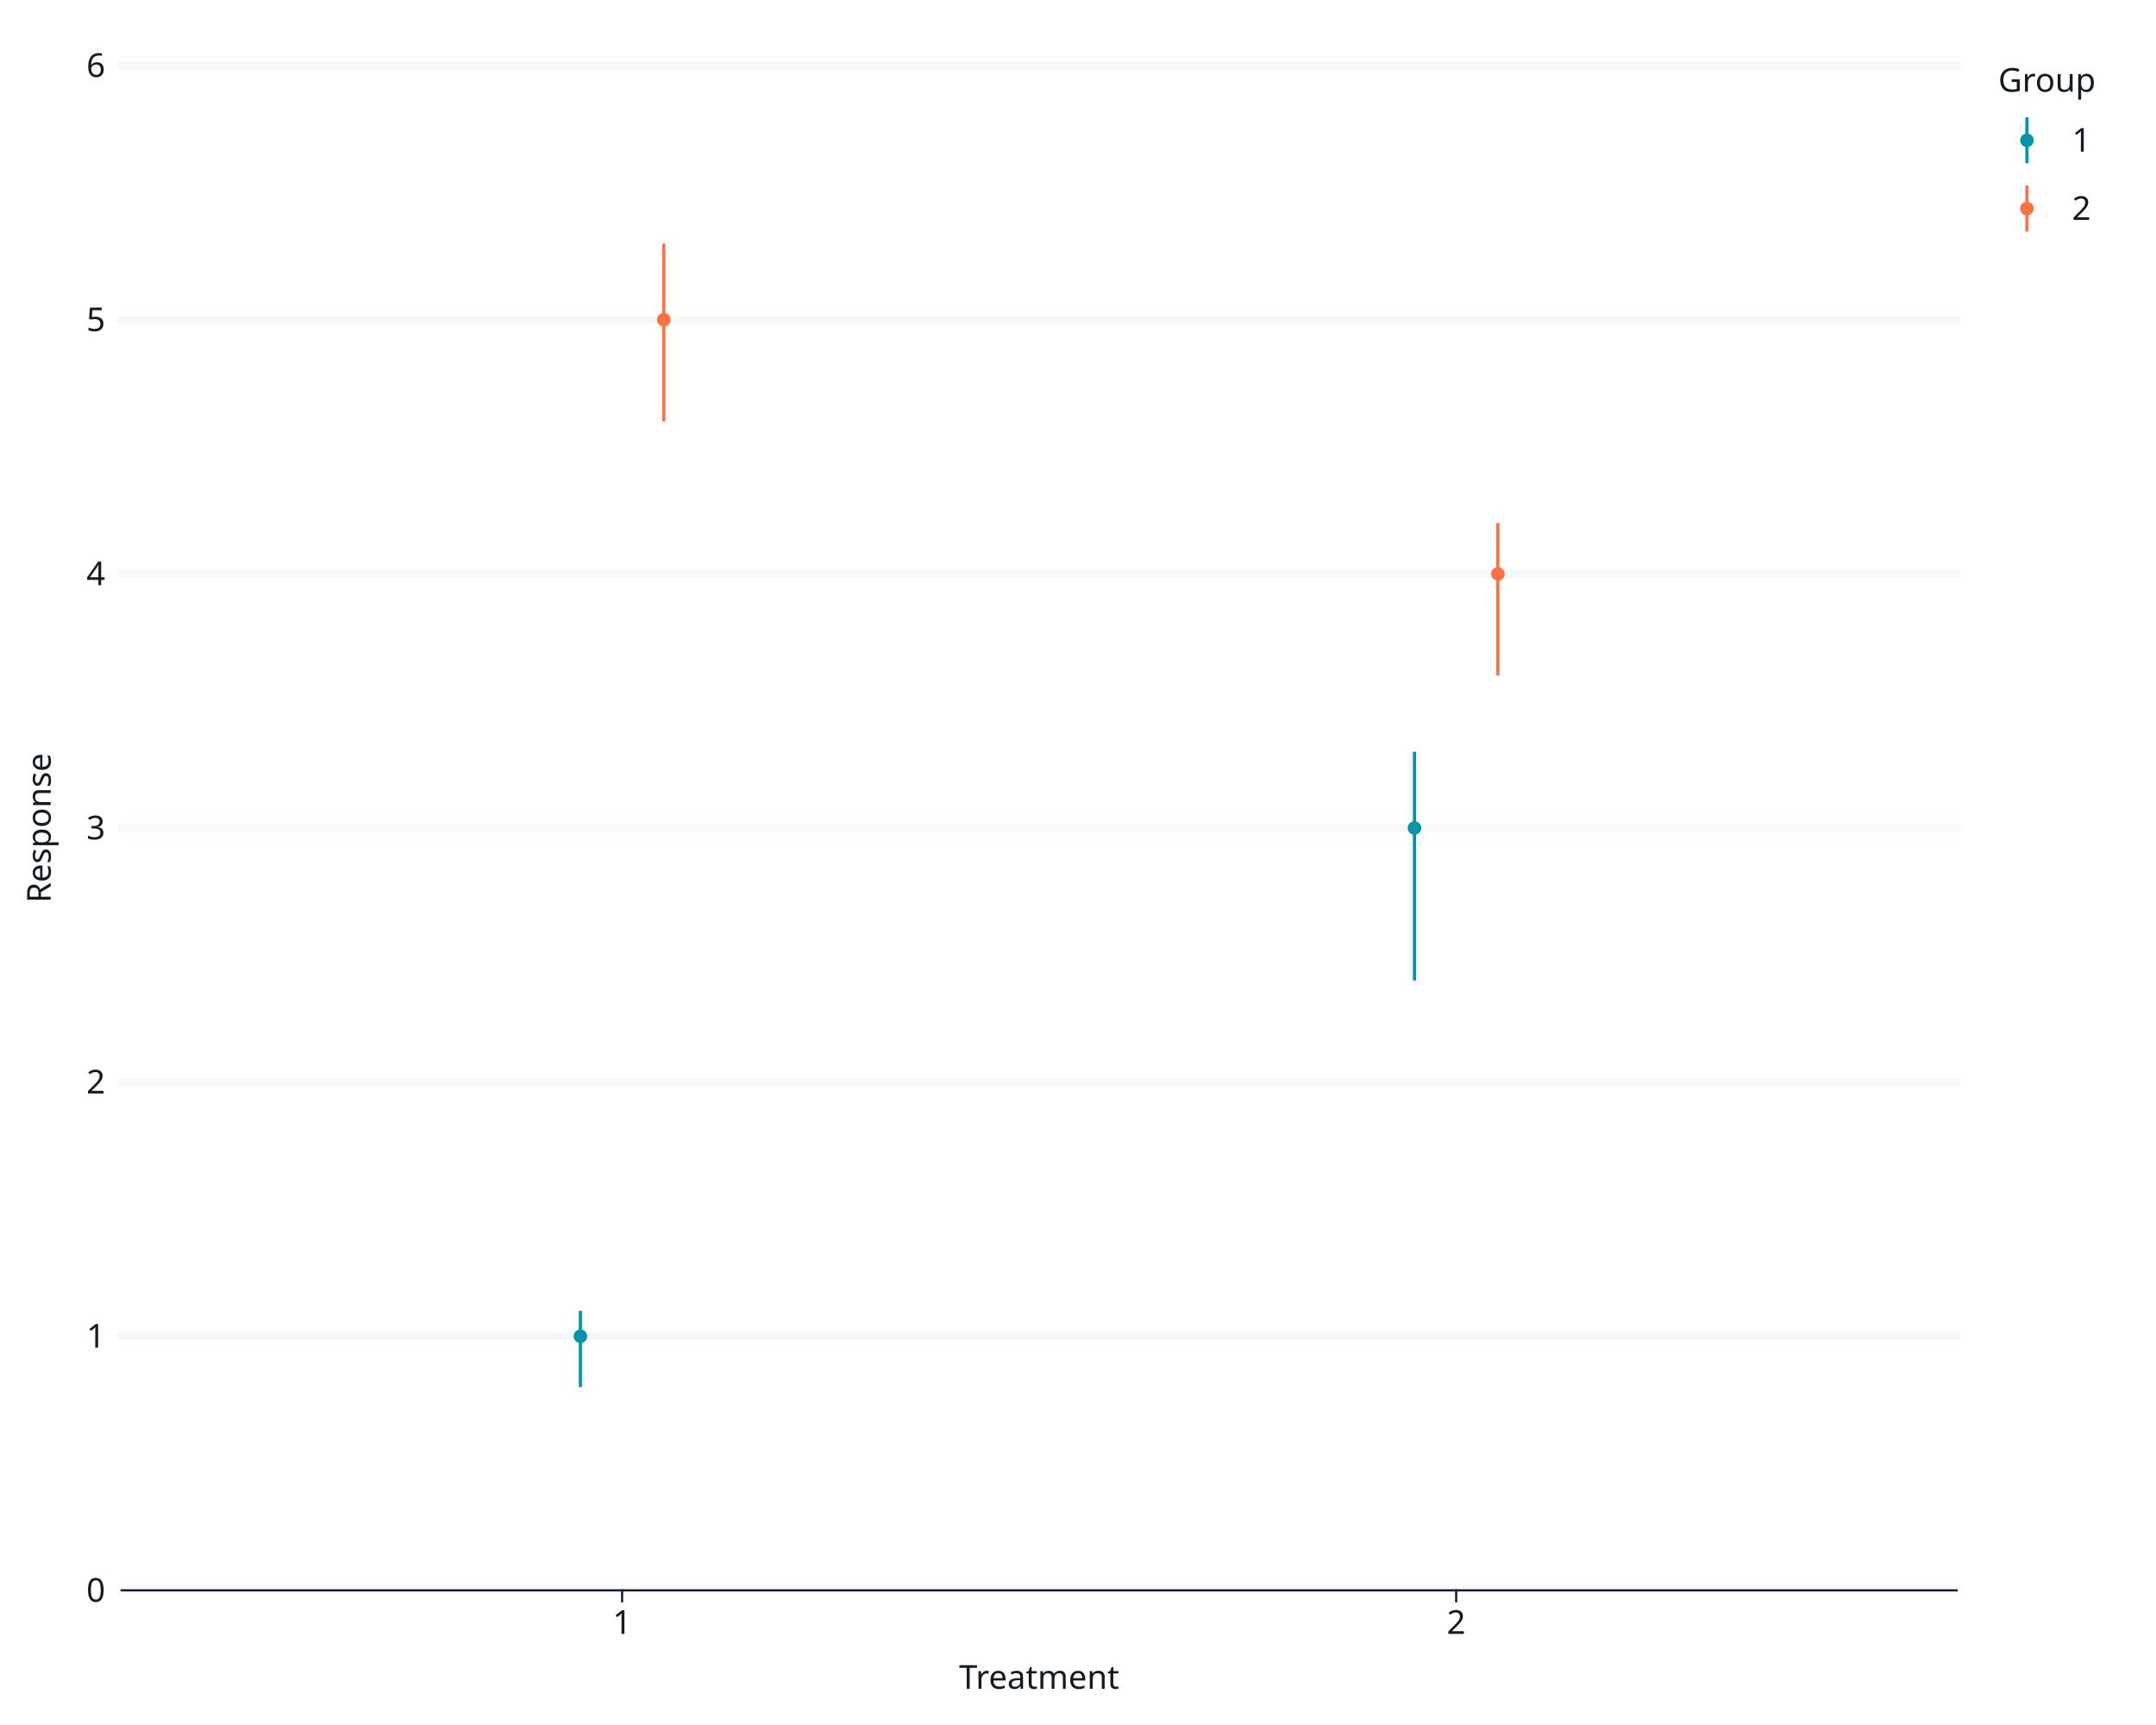
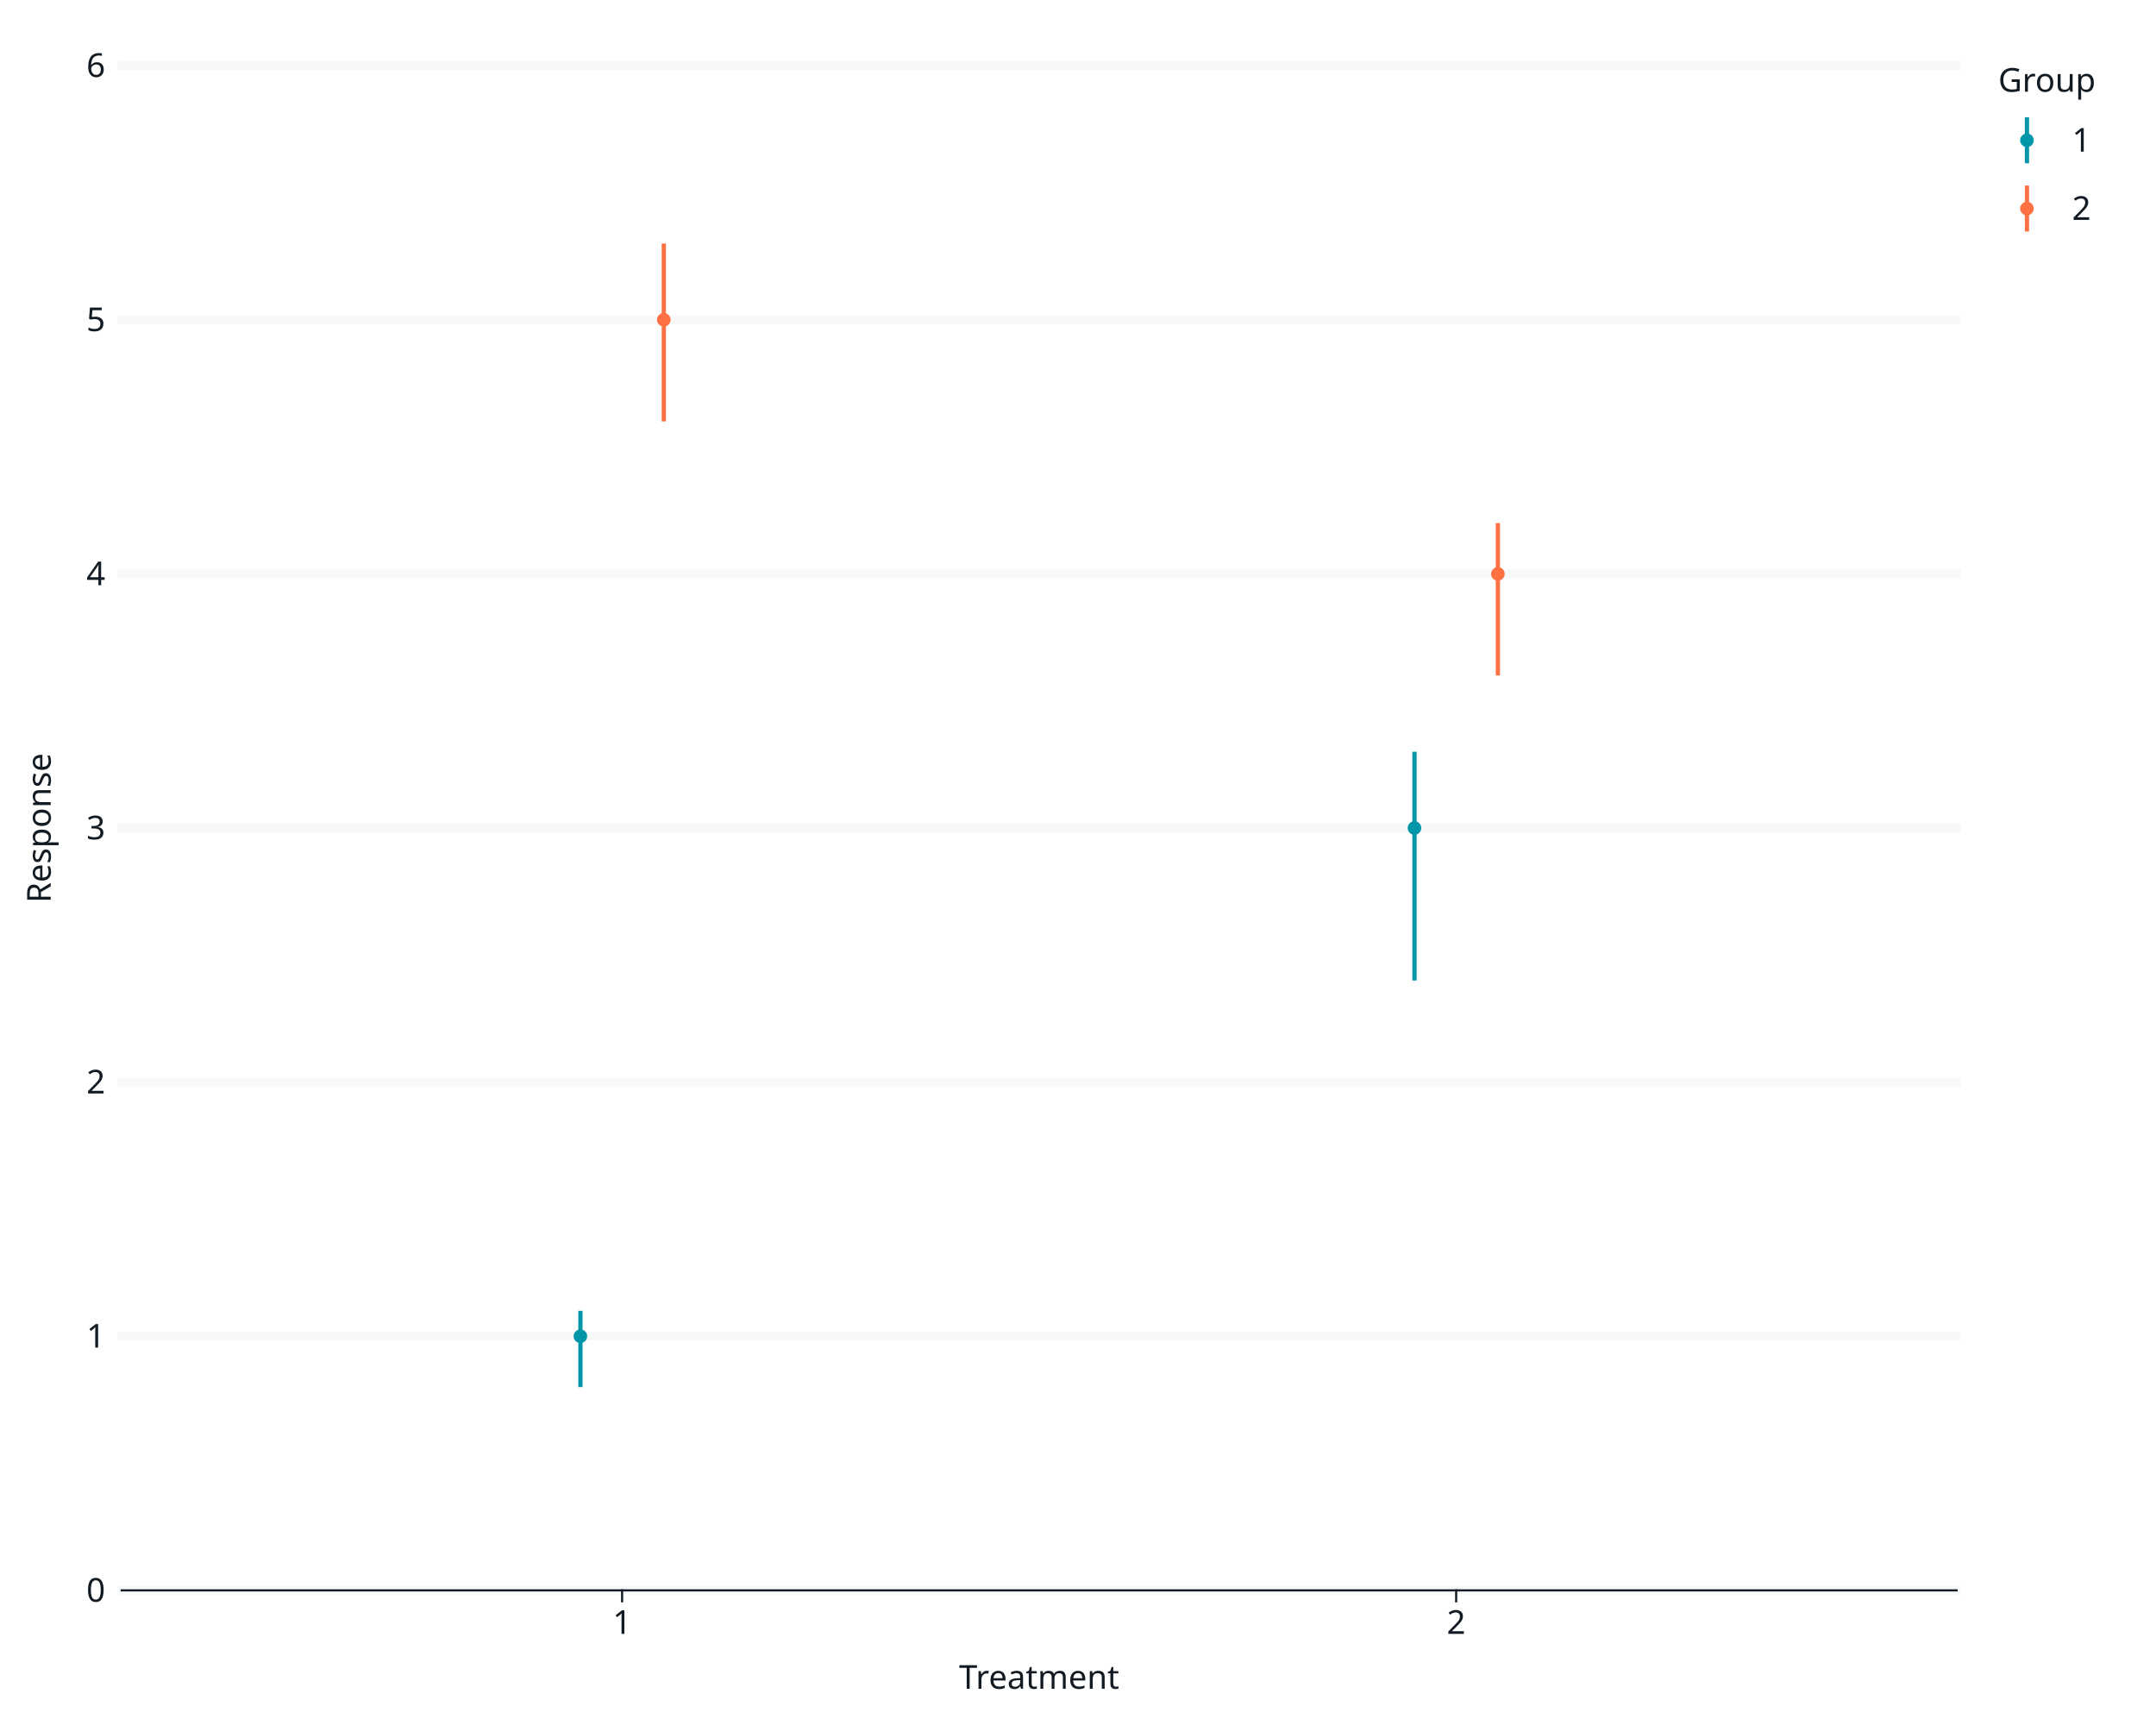
<svg xmlns="http://www.w3.org/2000/svg" class="svglite" data-engine-version="2.0" width="720.00pt" height="576.00pt" viewBox="0 0 720.00 576.00">
  <defs>
    <style type="text/css">
    .svglite line, .svglite polyline, .svglite polygon, .svglite path, .svglite rect, .svglite circle {
      fill: none;
      stroke: #000000;
      stroke-linecap: round;
      stroke-linejoin: round;
      stroke-miterlimit: 10.00;
    }
  </style>
  </defs>
  <rect width="100%" height="100%" style="stroke: none; fill: #FFFFFF;" />
  <defs>
    <clipPath id="cpMC4wMHw3MjAuMDB8MC4wMHw1NzYuMDA=">
      <rect x="0.00" y="0.00" width="720.00" height="576.00" />
    </clipPath>
  </defs>
  <g clip-path="url(#cpMC4wMHw3MjAuMDB8MC4wMHw1NzYuMDA=)">
    <rect x="0.00" y="0.00" width="720.00" height="576.00" style="stroke-width: 0.71; stroke: #FFFFFF; fill: #FFFFFF;" />
    <rect x="40.63" y="21.92" width="612.79" height="509.13" style="stroke-width: 0.71; stroke: #FFFFFF; fill: #FFFFFF;" />
    <polyline points="40.63,531.05 653.42,531.05 " style="stroke-width: 2.85; stroke: #F6F8FA; stroke-linecap: square;" />
    <polyline points="40.63,446.19 653.42,446.19 " style="stroke-width: 2.85; stroke: #F6F8FA; stroke-linecap: square;" />
    <polyline points="40.63,361.34 653.42,361.34 " style="stroke-width: 2.85; stroke: #F6F8FA; stroke-linecap: square;" />
    <polyline points="40.63,276.48 653.42,276.48 " style="stroke-width: 2.85; stroke: #F6F8FA; stroke-linecap: square;" />
    <polyline points="40.63,191.63 653.42,191.63 " style="stroke-width: 2.85; stroke: #F6F8FA; stroke-linecap: square;" />
    <polyline points="40.63,106.77 653.42,106.77 " style="stroke-width: 2.85; stroke: #F6F8FA; stroke-linecap: square;" />
    <polyline points="40.63,21.92 653.42,21.92 " style="stroke-width: 2.85; stroke: #F6F8FA; stroke-linecap: square;" />
-     <line x1="193.83" y1="463.17" x2="193.83" y2="437.71" style="stroke-width: 1.07; stroke: #0095A8; stroke-linecap: butt;" />
-     <line x1="221.68" y1="140.72" x2="221.68" y2="81.32" style="stroke-width: 1.07; stroke: #FF7043; stroke-linecap: butt;" />
-     <line x1="472.37" y1="327.40" x2="472.37" y2="251.03" style="stroke-width: 1.07; stroke: #0095A8; stroke-linecap: butt;" />
-     <line x1="500.22" y1="225.57" x2="500.22" y2="174.66" style="stroke-width: 1.07; stroke: #FF7043; stroke-linecap: butt;" />
+     <line x1="193.83" y1="463.17" x2="193.83" y2="437.71" style="stroke-width: 1.41; stroke: #0095A8; stroke-linecap: butt;" />
+     <line x1="221.68" y1="140.72" x2="221.68" y2="81.32" style="stroke-width: 1.41; stroke: #FF7043; stroke-linecap: butt;" />
+     <line x1="472.37" y1="327.40" x2="472.37" y2="251.03" style="stroke-width: 1.41; stroke: #0095A8; stroke-linecap: butt;" />
+     <line x1="500.22" y1="225.57" x2="500.22" y2="174.66" style="stroke-width: 1.41; stroke: #FF7043; stroke-linecap: butt;" />
    <circle cx="193.83" cy="446.19" r="1.56" style="stroke-width: 1.42; stroke: #0095A8; fill: #0095A8;" />
    <circle cx="221.68" cy="106.77" r="1.56" style="stroke-width: 1.42; stroke: #FF7043; fill: #FF7043;" />
    <circle cx="472.37" cy="276.48" r="1.56" style="stroke-width: 1.42; stroke: #0095A8; fill: #0095A8;" />
    <circle cx="500.22" cy="191.63" r="1.56" style="stroke-width: 1.42; stroke: #FF7043; fill: #FF7043;" />
    <text x="35.15" y="534.84" text-anchor="end" style="font-size: 11.00px; fill: #121B24; font-family: sans;" textLength="6.12px" lengthAdjust="spacingAndGlyphs">0</text>
    <text x="35.15" y="449.98" text-anchor="end" style="font-size: 11.00px; fill: #121B24; font-family: sans;" textLength="6.12px" lengthAdjust="spacingAndGlyphs">1</text>
    <text x="35.15" y="365.12" text-anchor="end" style="font-size: 11.00px; fill: #121B24; font-family: sans;" textLength="6.12px" lengthAdjust="spacingAndGlyphs">2</text>
    <text x="35.15" y="280.27" text-anchor="end" style="font-size: 11.00px; fill: #121B24; font-family: sans;" textLength="6.12px" lengthAdjust="spacingAndGlyphs">3</text>
    <text x="35.15" y="195.41" text-anchor="end" style="font-size: 11.00px; fill: #121B24; font-family: sans;" textLength="6.12px" lengthAdjust="spacingAndGlyphs">4</text>
    <text x="35.15" y="110.56" text-anchor="end" style="font-size: 11.00px; fill: #121B24; font-family: sans;" textLength="6.12px" lengthAdjust="spacingAndGlyphs">5</text>
    <text x="35.15" y="25.70" text-anchor="end" style="font-size: 11.00px; fill: #121B24; font-family: sans;" textLength="6.12px" lengthAdjust="spacingAndGlyphs">6</text>
    <polyline points="40.63,531.05 653.42,531.05 " style="stroke-width: 0.71; stroke: #121B24; stroke-linecap: square;" />
    <polyline points="207.75,534.70 207.75,531.05 " style="stroke-width: 0.71; stroke: #121B24; stroke-linecap: square;" />
    <polyline points="486.29,534.70 486.29,531.05 " style="stroke-width: 0.71; stroke: #121B24; stroke-linecap: square;" />
    <text x="207.75" y="545.56" text-anchor="middle" style="font-size: 11.00px; fill: #121B24; font-family: sans;" textLength="6.12px" lengthAdjust="spacingAndGlyphs">1</text>
    <text x="486.29" y="545.56" text-anchor="middle" style="font-size: 11.00px; fill: #121B24; font-family: sans;" textLength="6.12px" lengthAdjust="spacingAndGlyphs">2</text>
    <text x="347.02" y="563.90" text-anchor="middle" style="font-size: 11.00px; fill: #121B24; font-family: sans;" textLength="50.13px" lengthAdjust="spacingAndGlyphs">Treatment</text>
    <text transform="translate(16.93,276.48) rotate(-90)" text-anchor="middle" style="font-size: 11.00px; fill: #121B24; font-family: sans;" textLength="49.55px" lengthAdjust="spacingAndGlyphs">Response</text>
    <rect x="659.09" y="21.92" width="38.99" height="65.53" style="stroke-width: 0.71; stroke: none; fill: #FFFFFF;" />
    <text x="667.31" y="30.63" style="font-size: 11.00px; fill: #121B24; font-family: sans;" textLength="30.58px" lengthAdjust="spacingAndGlyphs">Group</text>
    <rect x="667.31" y="37.25" width="19.18" height="19.18" style="stroke-width: 0.71; stroke: #FFFFFF; fill: #FFFFFF;" />
-     <line x1="676.90" y1="54.51" x2="676.90" y2="39.17" style="stroke-width: 1.07; stroke: #0095A8; stroke-linecap: butt;" />
+     <line x1="676.90" y1="54.51" x2="676.90" y2="39.17" style="stroke-width: 1.41; stroke: #0095A8; stroke-linecap: butt;" />
    <circle cx="676.90" cy="46.84" r="1.56" style="stroke-width: 1.42; stroke: #0095A8; fill: #0095A8;" />
    <rect x="667.31" y="60.05" width="19.18" height="19.18" style="stroke-width: 0.71; stroke: #FFFFFF; fill: #FFFFFF;" />
-     <line x1="676.90" y1="77.31" x2="676.90" y2="61.96" style="stroke-width: 1.07; stroke: #FF7043; stroke-linecap: butt;" />
+     <line x1="676.90" y1="77.31" x2="676.90" y2="61.96" style="stroke-width: 1.41; stroke: #FF7043; stroke-linecap: butt;" />
    <circle cx="676.90" cy="69.63" r="1.56" style="stroke-width: 1.42; stroke: #FF7043; fill: #FF7043;" />
    <text x="691.96" y="50.63" style="font-size: 11.00px; fill: #121B24; font-family: sans;" textLength="6.12px" lengthAdjust="spacingAndGlyphs">1</text>
    <text x="691.96" y="73.42" style="font-size: 11.00px; fill: #121B24; font-family: sans;" textLength="6.12px" lengthAdjust="spacingAndGlyphs">2</text>
  </g>
</svg>
